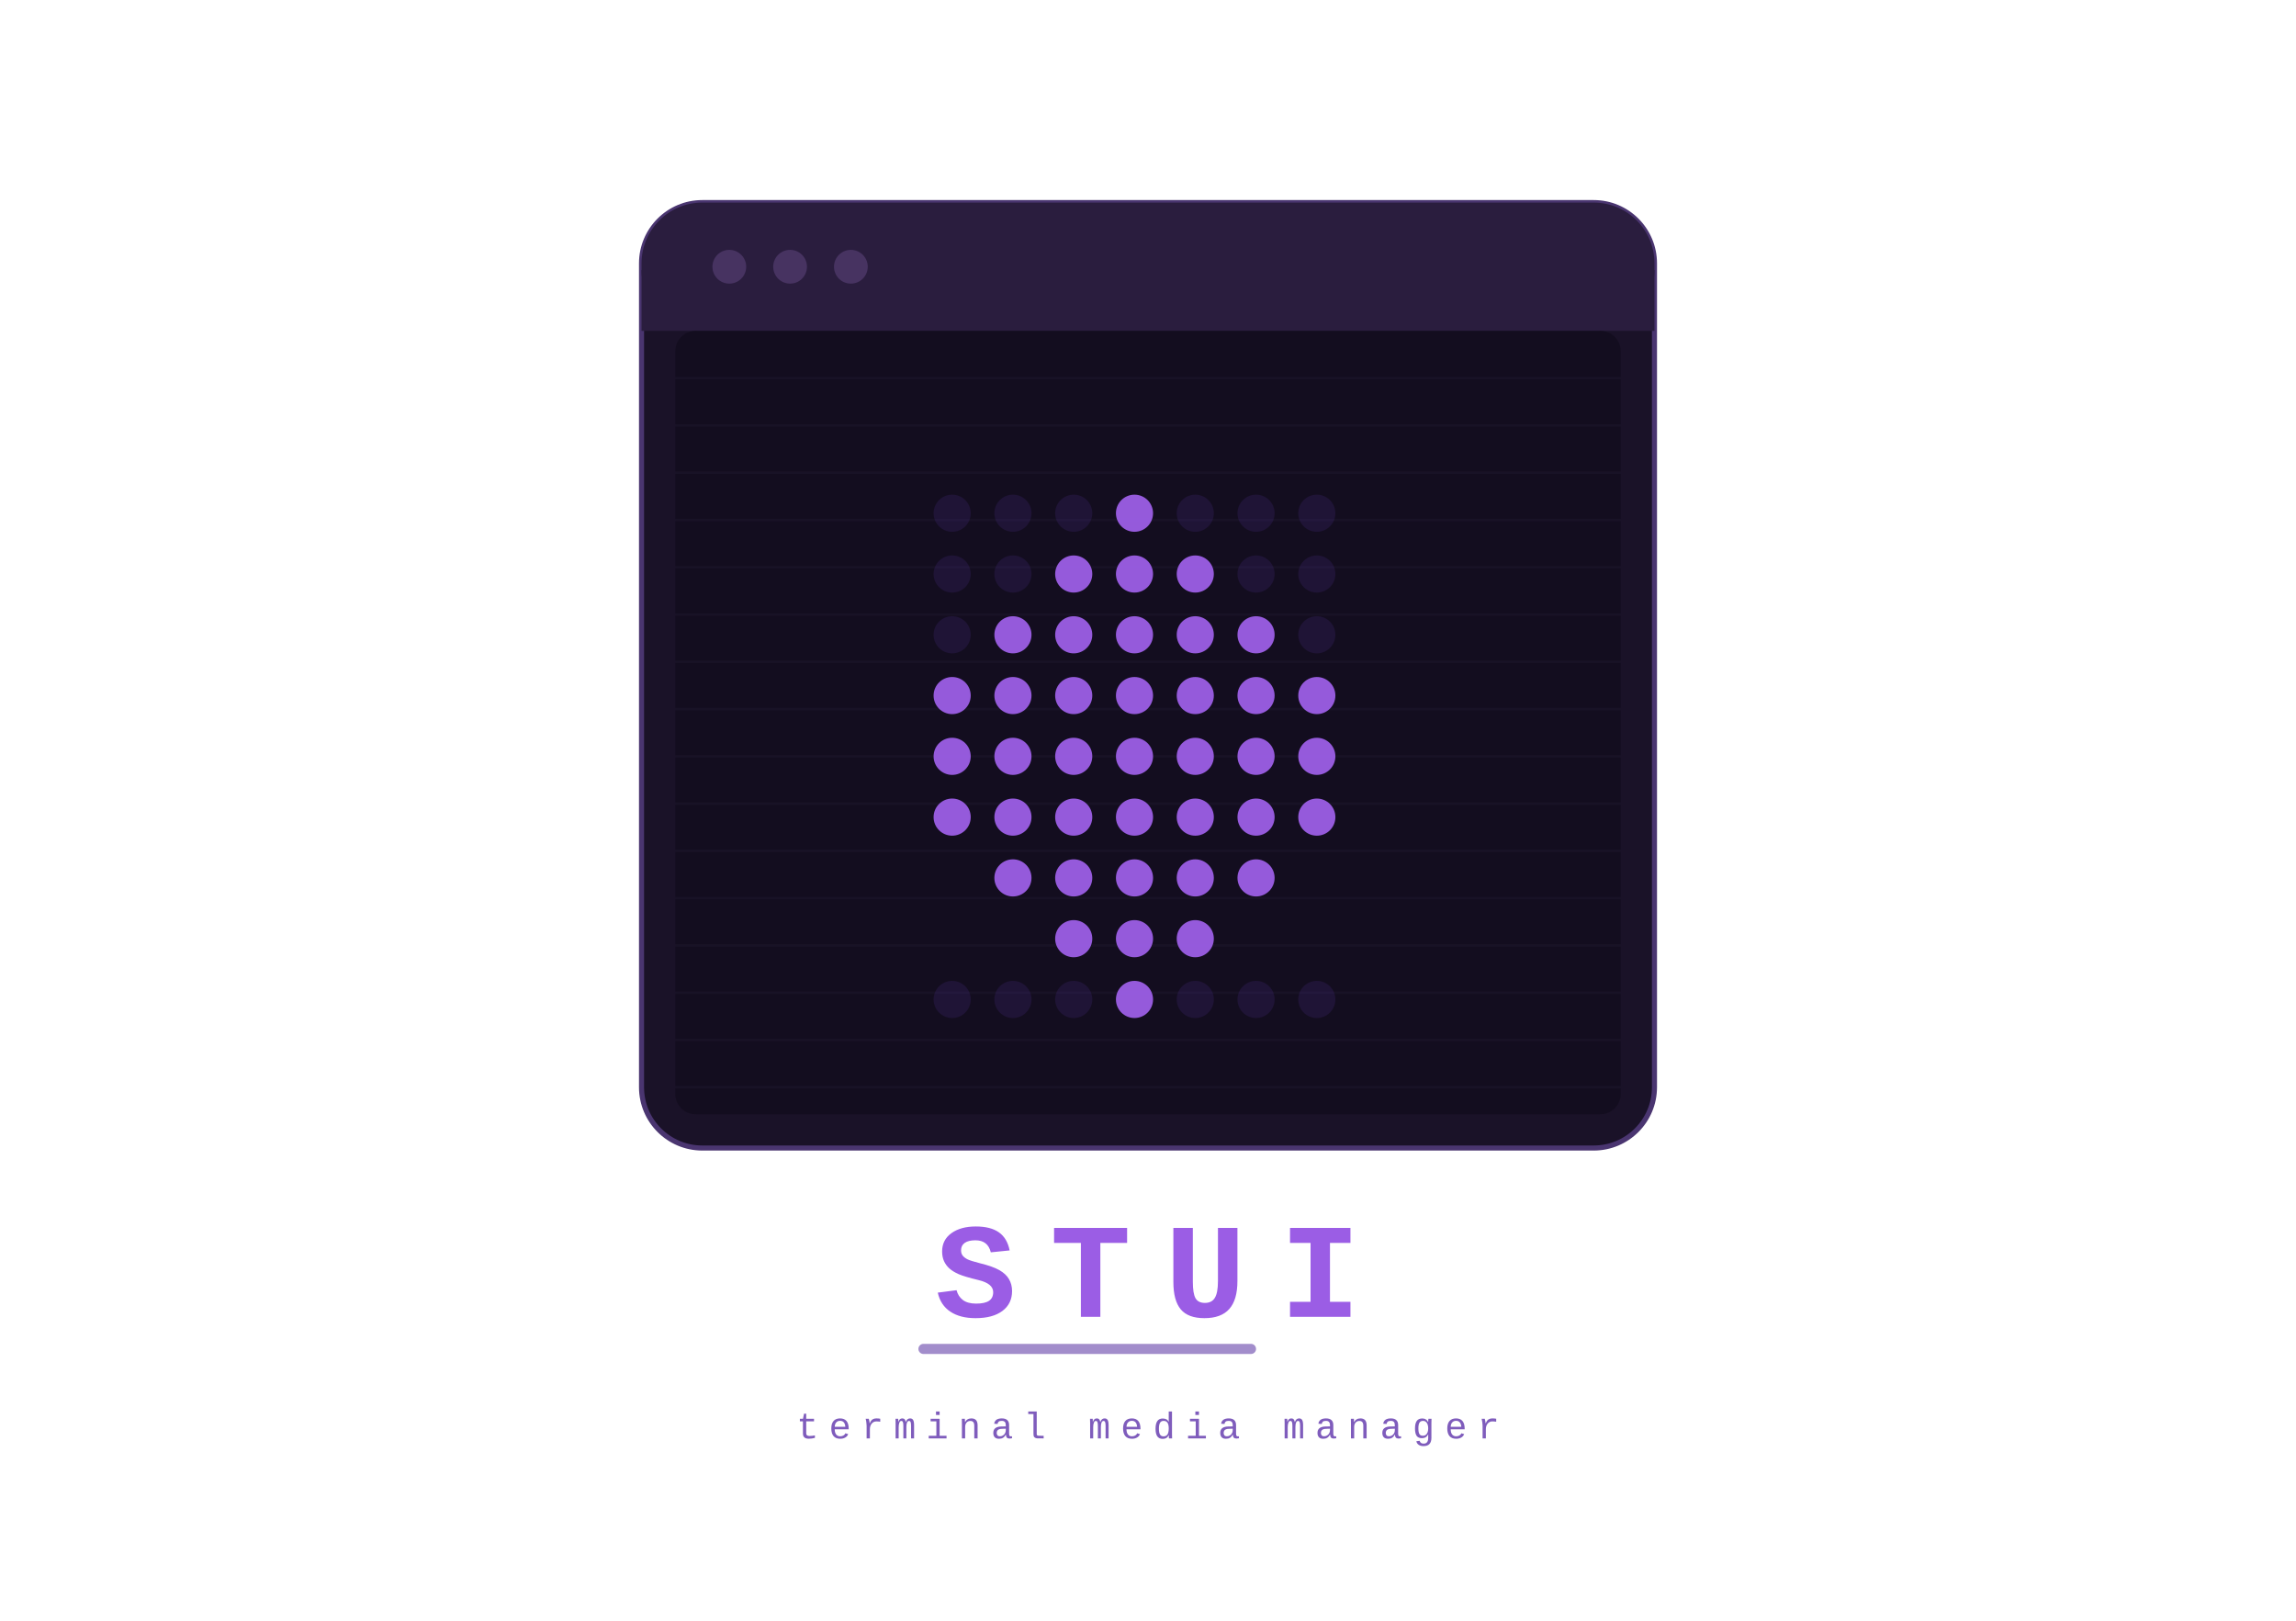
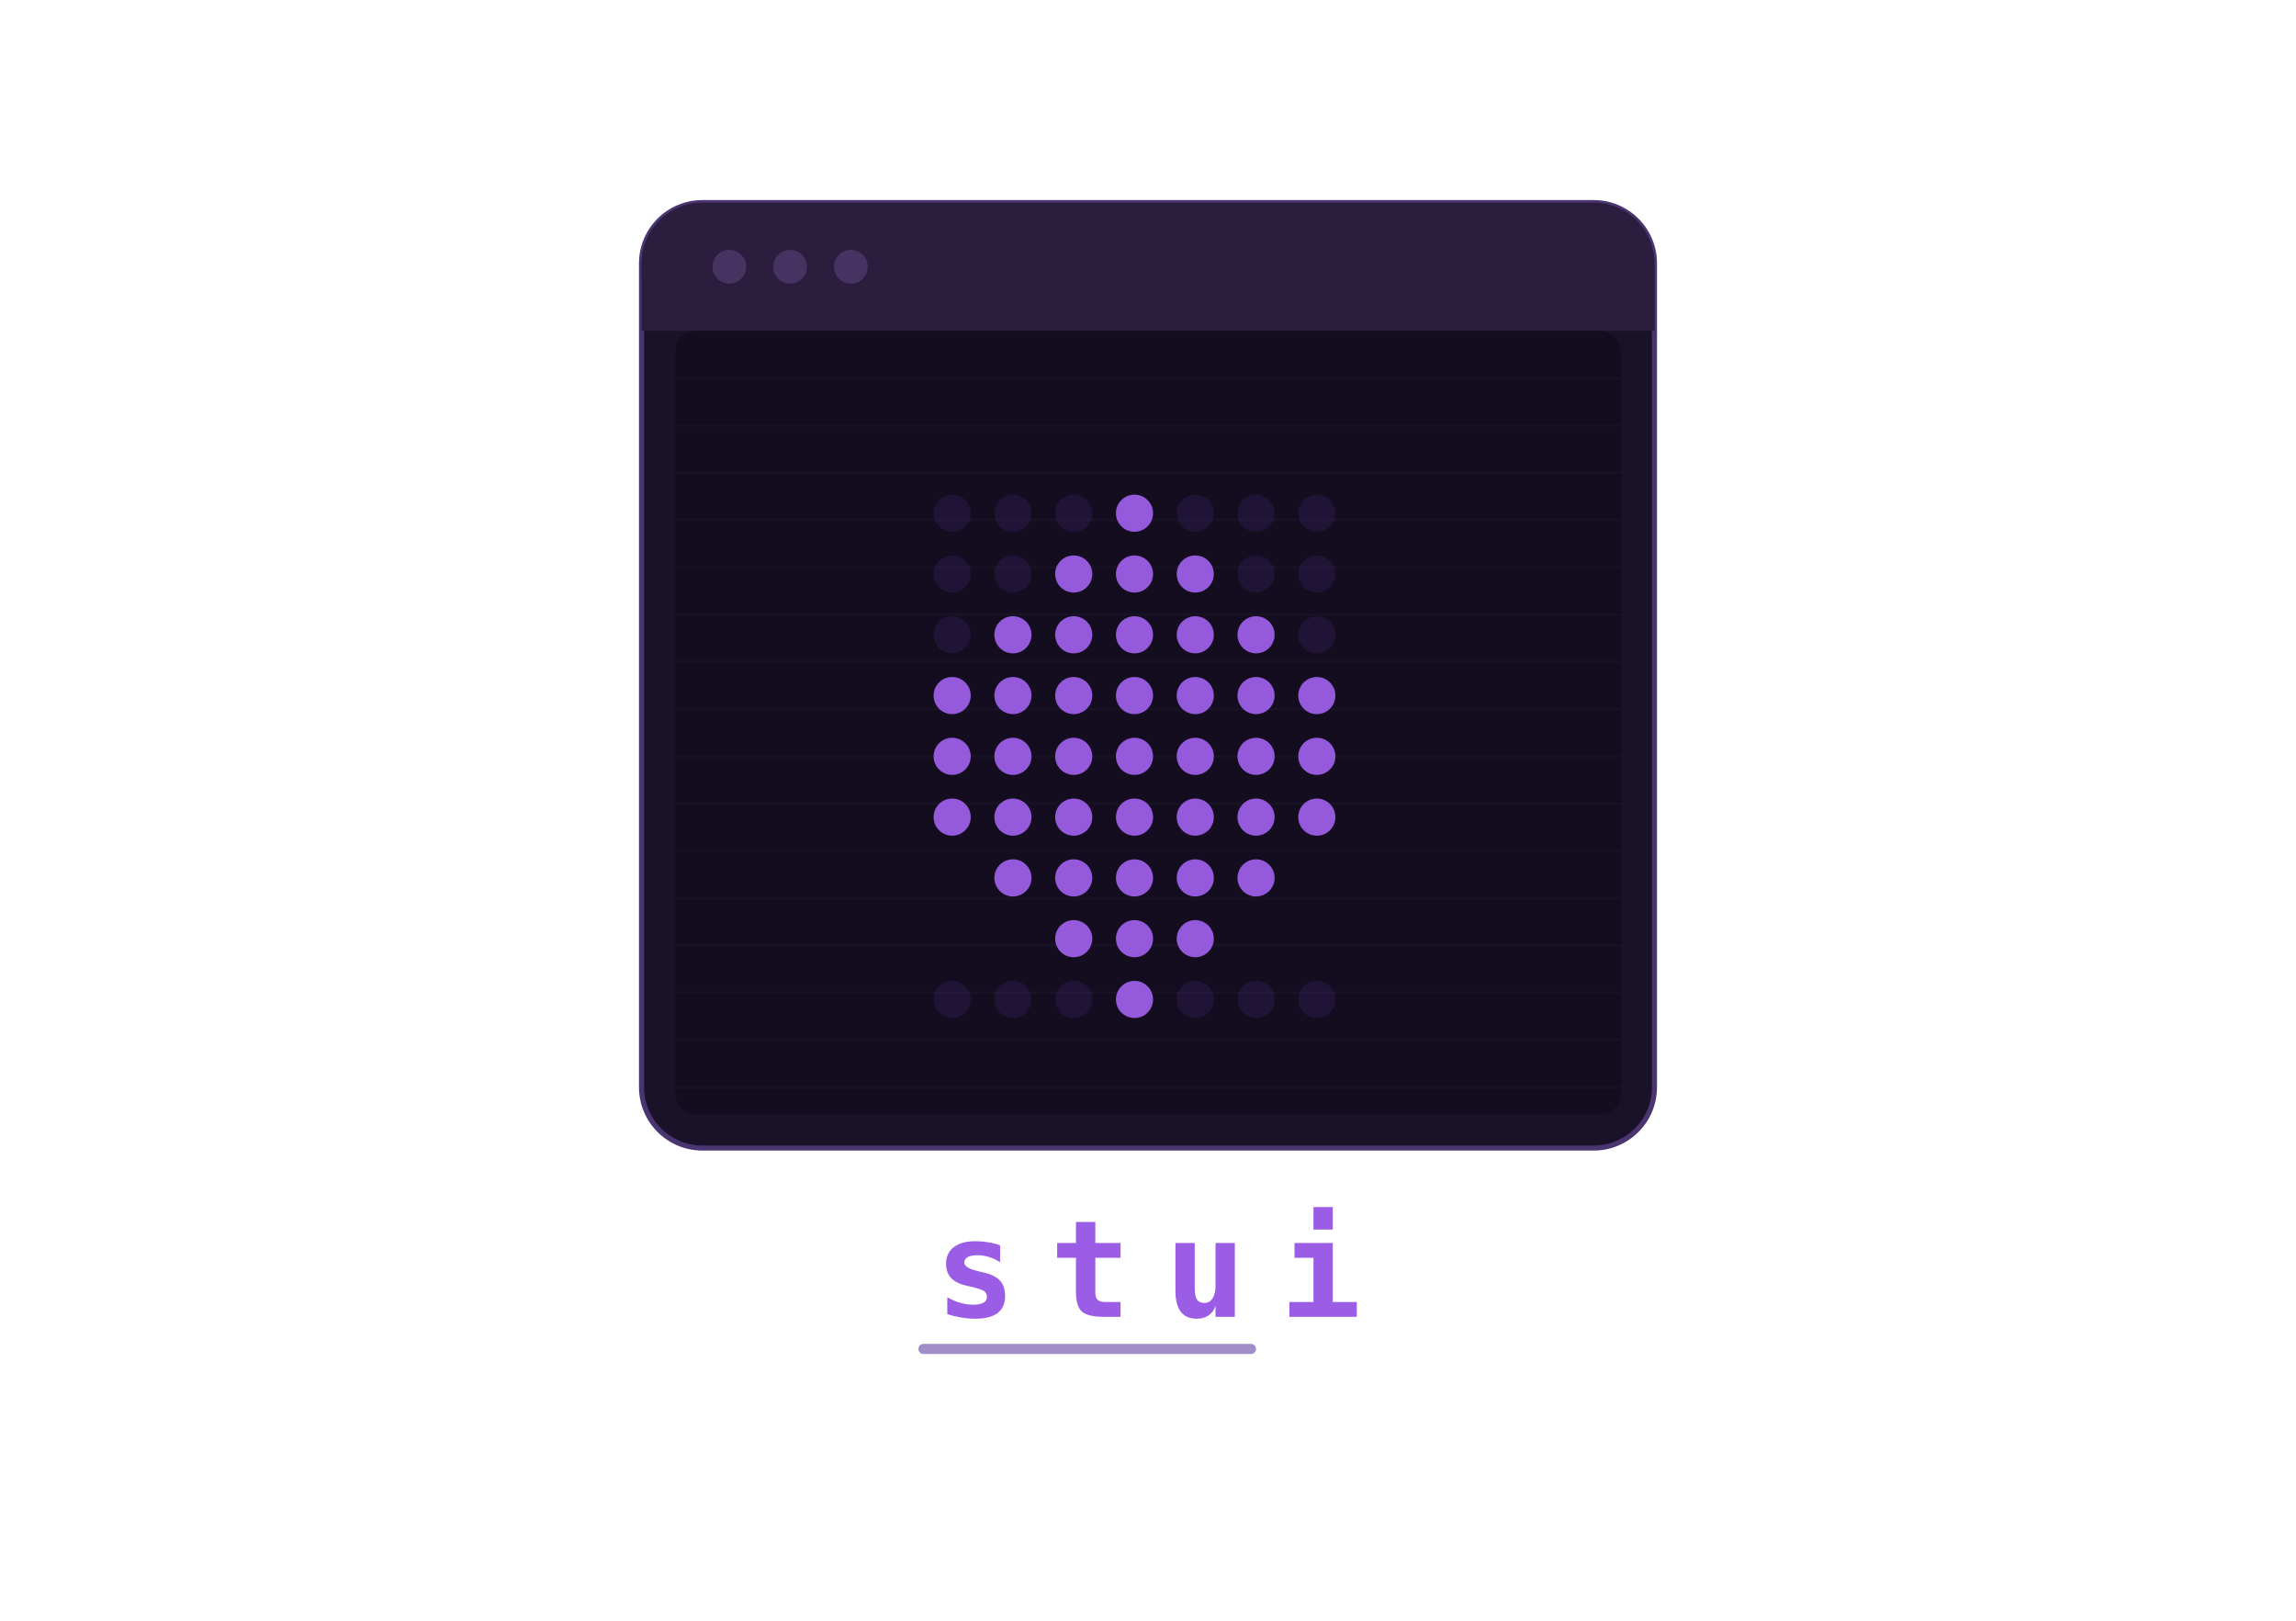
<svg xmlns="http://www.w3.org/2000/svg" width="100%" viewBox="0 0 680 480">
  <defs>
    
    
  </defs>
  <rect x="190" y="60" width="300" height="280" rx="18" fill="#1a1228" stroke="#4a3570" stroke-width="1.5" style="fill:rgb(26, 18, 40);stroke:rgb(74, 53, 112);color:rgb(251, 251, 254);stroke-width:1.5px;stroke-linecap:butt;stroke-linejoin:miter;opacity:1;font-family:&quot;Anthropic Sans&quot;, -apple-system, BlinkMacSystemFont, &quot;Segoe UI&quot;, sans-serif;font-size:16px;font-weight:400;text-anchor:start;dominant-baseline:auto" />
  <rect x="190" y="60" width="300" height="38" rx="18" fill="#2a1d3e" style="fill:rgb(42, 29, 62);stroke:none;color:rgb(251, 251, 254);stroke-width:1px;stroke-linecap:butt;stroke-linejoin:miter;opacity:1;font-family:&quot;Anthropic Sans&quot;, -apple-system, BlinkMacSystemFont, &quot;Segoe UI&quot;, sans-serif;font-size:16px;font-weight:400;text-anchor:start;dominant-baseline:auto" />
  <rect x="190" y="80" width="300" height="18" fill="#2a1d3e" style="fill:rgb(42, 29, 62);stroke:none;color:rgb(251, 251, 254);stroke-width:1px;stroke-linecap:butt;stroke-linejoin:miter;opacity:1;font-family:&quot;Anthropic Sans&quot;, -apple-system, BlinkMacSystemFont, &quot;Segoe UI&quot;, sans-serif;font-size:16px;font-weight:400;text-anchor:start;dominant-baseline:auto" />
  <circle cx="216" cy="79" r="5" fill="#4a3565" opacity="0.9" style="fill:rgb(74, 53, 101);stroke:none;color:rgb(251, 251, 254);stroke-width:1px;stroke-linecap:butt;stroke-linejoin:miter;opacity:0.9;font-family:&quot;Anthropic Sans&quot;, -apple-system, BlinkMacSystemFont, &quot;Segoe UI&quot;, sans-serif;font-size:16px;font-weight:400;text-anchor:start;dominant-baseline:auto" />
  <circle cx="234" cy="79" r="5" fill="#4a3565" opacity="0.9" style="fill:rgb(74, 53, 101);stroke:none;color:rgb(251, 251, 254);stroke-width:1px;stroke-linecap:butt;stroke-linejoin:miter;opacity:0.9;font-family:&quot;Anthropic Sans&quot;, -apple-system, BlinkMacSystemFont, &quot;Segoe UI&quot;, sans-serif;font-size:16px;font-weight:400;text-anchor:start;dominant-baseline:auto" />
  <circle cx="252" cy="79" r="5" fill="#4a3565" opacity="0.9" style="fill:rgb(74, 53, 101);stroke:none;color:rgb(251, 251, 254);stroke-width:1px;stroke-linecap:butt;stroke-linejoin:miter;opacity:0.9;font-family:&quot;Anthropic Sans&quot;, -apple-system, BlinkMacSystemFont, &quot;Segoe UI&quot;, sans-serif;font-size:16px;font-weight:400;text-anchor:start;dominant-baseline:auto" />
  <rect x="200" y="98" width="280" height="232" rx="6" fill="#130d1f" style="fill:rgb(19, 13, 31);stroke:none;color:rgb(251, 251, 254);stroke-width:1px;stroke-linecap:butt;stroke-linejoin:miter;opacity:1;font-family:&quot;Anthropic Sans&quot;, -apple-system, BlinkMacSystemFont, &quot;Segoe UI&quot;, sans-serif;font-size:16px;font-weight:400;text-anchor:start;dominant-baseline:auto" />
  <g opacity="0.035" stroke="#c9a8ff" stroke-width="0.7" style="fill:rgb(0, 0, 0);stroke:rgb(201, 168, 255);color:rgb(251, 251, 254);stroke-width:0.7px;stroke-linecap:butt;stroke-linejoin:miter;opacity:0.035;font-family:&quot;Anthropic Sans&quot;, -apple-system, BlinkMacSystemFont, &quot;Segoe UI&quot;, sans-serif;font-size:16px;font-weight:400;text-anchor:start;dominant-baseline:auto">
    <line x1="200" y1="112" x2="480" y2="112" style="fill:rgb(0, 0, 0);stroke:rgb(201, 168, 255);color:rgb(251, 251, 254);stroke-width:0.7px;stroke-linecap:butt;stroke-linejoin:miter;opacity:1;font-family:&quot;Anthropic Sans&quot;, -apple-system, BlinkMacSystemFont, &quot;Segoe UI&quot;, sans-serif;font-size:16px;font-weight:400;text-anchor:start;dominant-baseline:auto" />
    <line x1="200" y1="126" x2="480" y2="126" style="fill:rgb(0, 0, 0);stroke:rgb(201, 168, 255);color:rgb(251, 251, 254);stroke-width:0.7px;stroke-linecap:butt;stroke-linejoin:miter;opacity:1;font-family:&quot;Anthropic Sans&quot;, -apple-system, BlinkMacSystemFont, &quot;Segoe UI&quot;, sans-serif;font-size:16px;font-weight:400;text-anchor:start;dominant-baseline:auto" />
    <line x1="200" y1="140" x2="480" y2="140" style="fill:rgb(0, 0, 0);stroke:rgb(201, 168, 255);color:rgb(251, 251, 254);stroke-width:0.7px;stroke-linecap:butt;stroke-linejoin:miter;opacity:1;font-family:&quot;Anthropic Sans&quot;, -apple-system, BlinkMacSystemFont, &quot;Segoe UI&quot;, sans-serif;font-size:16px;font-weight:400;text-anchor:start;dominant-baseline:auto" />
    <line x1="200" y1="154" x2="480" y2="154" style="fill:rgb(0, 0, 0);stroke:rgb(201, 168, 255);color:rgb(251, 251, 254);stroke-width:0.7px;stroke-linecap:butt;stroke-linejoin:miter;opacity:1;font-family:&quot;Anthropic Sans&quot;, -apple-system, BlinkMacSystemFont, &quot;Segoe UI&quot;, sans-serif;font-size:16px;font-weight:400;text-anchor:start;dominant-baseline:auto" />
    <line x1="200" y1="168" x2="480" y2="168" style="fill:rgb(0, 0, 0);stroke:rgb(201, 168, 255);color:rgb(251, 251, 254);stroke-width:0.7px;stroke-linecap:butt;stroke-linejoin:miter;opacity:1;font-family:&quot;Anthropic Sans&quot;, -apple-system, BlinkMacSystemFont, &quot;Segoe UI&quot;, sans-serif;font-size:16px;font-weight:400;text-anchor:start;dominant-baseline:auto" />
    <line x1="200" y1="182" x2="480" y2="182" style="fill:rgb(0, 0, 0);stroke:rgb(201, 168, 255);color:rgb(251, 251, 254);stroke-width:0.7px;stroke-linecap:butt;stroke-linejoin:miter;opacity:1;font-family:&quot;Anthropic Sans&quot;, -apple-system, BlinkMacSystemFont, &quot;Segoe UI&quot;, sans-serif;font-size:16px;font-weight:400;text-anchor:start;dominant-baseline:auto" />
    <line x1="200" y1="196" x2="480" y2="196" style="fill:rgb(0, 0, 0);stroke:rgb(201, 168, 255);color:rgb(251, 251, 254);stroke-width:0.7px;stroke-linecap:butt;stroke-linejoin:miter;opacity:1;font-family:&quot;Anthropic Sans&quot;, -apple-system, BlinkMacSystemFont, &quot;Segoe UI&quot;, sans-serif;font-size:16px;font-weight:400;text-anchor:start;dominant-baseline:auto" />
    <line x1="200" y1="210" x2="480" y2="210" style="fill:rgb(0, 0, 0);stroke:rgb(201, 168, 255);color:rgb(251, 251, 254);stroke-width:0.7px;stroke-linecap:butt;stroke-linejoin:miter;opacity:1;font-family:&quot;Anthropic Sans&quot;, -apple-system, BlinkMacSystemFont, &quot;Segoe UI&quot;, sans-serif;font-size:16px;font-weight:400;text-anchor:start;dominant-baseline:auto" />
    <line x1="200" y1="224" x2="480" y2="224" style="fill:rgb(0, 0, 0);stroke:rgb(201, 168, 255);color:rgb(251, 251, 254);stroke-width:0.7px;stroke-linecap:butt;stroke-linejoin:miter;opacity:1;font-family:&quot;Anthropic Sans&quot;, -apple-system, BlinkMacSystemFont, &quot;Segoe UI&quot;, sans-serif;font-size:16px;font-weight:400;text-anchor:start;dominant-baseline:auto" />
    <line x1="200" y1="238" x2="480" y2="238" style="fill:rgb(0, 0, 0);stroke:rgb(201, 168, 255);color:rgb(251, 251, 254);stroke-width:0.7px;stroke-linecap:butt;stroke-linejoin:miter;opacity:1;font-family:&quot;Anthropic Sans&quot;, -apple-system, BlinkMacSystemFont, &quot;Segoe UI&quot;, sans-serif;font-size:16px;font-weight:400;text-anchor:start;dominant-baseline:auto" />
    <line x1="200" y1="252" x2="480" y2="252" style="fill:rgb(0, 0, 0);stroke:rgb(201, 168, 255);color:rgb(251, 251, 254);stroke-width:0.7px;stroke-linecap:butt;stroke-linejoin:miter;opacity:1;font-family:&quot;Anthropic Sans&quot;, -apple-system, BlinkMacSystemFont, &quot;Segoe UI&quot;, sans-serif;font-size:16px;font-weight:400;text-anchor:start;dominant-baseline:auto" />
    <line x1="200" y1="266" x2="480" y2="266" style="fill:rgb(0, 0, 0);stroke:rgb(201, 168, 255);color:rgb(251, 251, 254);stroke-width:0.7px;stroke-linecap:butt;stroke-linejoin:miter;opacity:1;font-family:&quot;Anthropic Sans&quot;, -apple-system, BlinkMacSystemFont, &quot;Segoe UI&quot;, sans-serif;font-size:16px;font-weight:400;text-anchor:start;dominant-baseline:auto" />
    <line x1="200" y1="280" x2="480" y2="280" style="fill:rgb(0, 0, 0);stroke:rgb(201, 168, 255);color:rgb(251, 251, 254);stroke-width:0.7px;stroke-linecap:butt;stroke-linejoin:miter;opacity:1;font-family:&quot;Anthropic Sans&quot;, -apple-system, BlinkMacSystemFont, &quot;Segoe UI&quot;, sans-serif;font-size:16px;font-weight:400;text-anchor:start;dominant-baseline:auto" />
    <line x1="200" y1="294" x2="480" y2="294" style="fill:rgb(0, 0, 0);stroke:rgb(201, 168, 255);color:rgb(251, 251, 254);stroke-width:0.7px;stroke-linecap:butt;stroke-linejoin:miter;opacity:1;font-family:&quot;Anthropic Sans&quot;, -apple-system, BlinkMacSystemFont, &quot;Segoe UI&quot;, sans-serif;font-size:16px;font-weight:400;text-anchor:start;dominant-baseline:auto" />
    <line x1="200" y1="308" x2="480" y2="308" style="fill:rgb(0, 0, 0);stroke:rgb(201, 168, 255);color:rgb(251, 251, 254);stroke-width:0.7px;stroke-linecap:butt;stroke-linejoin:miter;opacity:1;font-family:&quot;Anthropic Sans&quot;, -apple-system, BlinkMacSystemFont, &quot;Segoe UI&quot;, sans-serif;font-size:16px;font-weight:400;text-anchor:start;dominant-baseline:auto" />
    <line x1="200" y1="322" x2="480" y2="322" style="fill:rgb(0, 0, 0);stroke:rgb(201, 168, 255);color:rgb(251, 251, 254);stroke-width:0.7px;stroke-linecap:butt;stroke-linejoin:miter;opacity:1;font-family:&quot;Anthropic Sans&quot;, -apple-system, BlinkMacSystemFont, &quot;Segoe UI&quot;, sans-serif;font-size:16px;font-weight:400;text-anchor:start;dominant-baseline:auto" />
  </g>
  <g id="play-dots" fill="#9B5DE5" opacity="0.95" style="fill:rgb(155, 93, 229);stroke:none;color:rgb(251, 251, 254);stroke-width:1px;stroke-linecap:butt;stroke-linejoin:miter;opacity:0.95;font-family:&quot;Anthropic Sans&quot;, -apple-system, BlinkMacSystemFont, &quot;Segoe UI&quot;, sans-serif;font-size:16px;font-weight:400;text-anchor:start;dominant-baseline:auto">
    <circle cx="336" cy="152" r="5.5" style="fill:rgb(155, 93, 229);stroke:none;color:rgb(251, 251, 254);stroke-width:1px;stroke-linecap:butt;stroke-linejoin:miter;opacity:1;font-family:&quot;Anthropic Sans&quot;, -apple-system, BlinkMacSystemFont, &quot;Segoe UI&quot;, sans-serif;font-size:16px;font-weight:400;text-anchor:start;dominant-baseline:auto" />
    <circle cx="318" cy="170" r="5.5" style="fill:rgb(155, 93, 229);stroke:none;color:rgb(251, 251, 254);stroke-width:1px;stroke-linecap:butt;stroke-linejoin:miter;opacity:1;font-family:&quot;Anthropic Sans&quot;, -apple-system, BlinkMacSystemFont, &quot;Segoe UI&quot;, sans-serif;font-size:16px;font-weight:400;text-anchor:start;dominant-baseline:auto" />
    <circle cx="336" cy="170" r="5.5" style="fill:rgb(155, 93, 229);stroke:none;color:rgb(251, 251, 254);stroke-width:1px;stroke-linecap:butt;stroke-linejoin:miter;opacity:1;font-family:&quot;Anthropic Sans&quot;, -apple-system, BlinkMacSystemFont, &quot;Segoe UI&quot;, sans-serif;font-size:16px;font-weight:400;text-anchor:start;dominant-baseline:auto" />
    <circle cx="354" cy="170" r="5.5" style="fill:rgb(155, 93, 229);stroke:none;color:rgb(251, 251, 254);stroke-width:1px;stroke-linecap:butt;stroke-linejoin:miter;opacity:1;font-family:&quot;Anthropic Sans&quot;, -apple-system, BlinkMacSystemFont, &quot;Segoe UI&quot;, sans-serif;font-size:16px;font-weight:400;text-anchor:start;dominant-baseline:auto" />
    <circle cx="300" cy="188" r="5.5" style="fill:rgb(155, 93, 229);stroke:none;color:rgb(251, 251, 254);stroke-width:1px;stroke-linecap:butt;stroke-linejoin:miter;opacity:1;font-family:&quot;Anthropic Sans&quot;, -apple-system, BlinkMacSystemFont, &quot;Segoe UI&quot;, sans-serif;font-size:16px;font-weight:400;text-anchor:start;dominant-baseline:auto" />
    <circle cx="318" cy="188" r="5.5" style="fill:rgb(155, 93, 229);stroke:none;color:rgb(251, 251, 254);stroke-width:1px;stroke-linecap:butt;stroke-linejoin:miter;opacity:1;font-family:&quot;Anthropic Sans&quot;, -apple-system, BlinkMacSystemFont, &quot;Segoe UI&quot;, sans-serif;font-size:16px;font-weight:400;text-anchor:start;dominant-baseline:auto" />
    <circle cx="336" cy="188" r="5.5" style="fill:rgb(155, 93, 229);stroke:none;color:rgb(251, 251, 254);stroke-width:1px;stroke-linecap:butt;stroke-linejoin:miter;opacity:1;font-family:&quot;Anthropic Sans&quot;, -apple-system, BlinkMacSystemFont, &quot;Segoe UI&quot;, sans-serif;font-size:16px;font-weight:400;text-anchor:start;dominant-baseline:auto" />
    <circle cx="354" cy="188" r="5.5" style="fill:rgb(155, 93, 229);stroke:none;color:rgb(251, 251, 254);stroke-width:1px;stroke-linecap:butt;stroke-linejoin:miter;opacity:1;font-family:&quot;Anthropic Sans&quot;, -apple-system, BlinkMacSystemFont, &quot;Segoe UI&quot;, sans-serif;font-size:16px;font-weight:400;text-anchor:start;dominant-baseline:auto" />
    <circle cx="372" cy="188" r="5.5" style="fill:rgb(155, 93, 229);stroke:none;color:rgb(251, 251, 254);stroke-width:1px;stroke-linecap:butt;stroke-linejoin:miter;opacity:1;font-family:&quot;Anthropic Sans&quot;, -apple-system, BlinkMacSystemFont, &quot;Segoe UI&quot;, sans-serif;font-size:16px;font-weight:400;text-anchor:start;dominant-baseline:auto" />
    <circle cx="282" cy="206" r="5.5" style="fill:rgb(155, 93, 229);stroke:none;color:rgb(251, 251, 254);stroke-width:1px;stroke-linecap:butt;stroke-linejoin:miter;opacity:1;font-family:&quot;Anthropic Sans&quot;, -apple-system, BlinkMacSystemFont, &quot;Segoe UI&quot;, sans-serif;font-size:16px;font-weight:400;text-anchor:start;dominant-baseline:auto" />
    <circle cx="300" cy="206" r="5.5" style="fill:rgb(155, 93, 229);stroke:none;color:rgb(251, 251, 254);stroke-width:1px;stroke-linecap:butt;stroke-linejoin:miter;opacity:1;font-family:&quot;Anthropic Sans&quot;, -apple-system, BlinkMacSystemFont, &quot;Segoe UI&quot;, sans-serif;font-size:16px;font-weight:400;text-anchor:start;dominant-baseline:auto" />
    <circle cx="318" cy="206" r="5.5" style="fill:rgb(155, 93, 229);stroke:none;color:rgb(251, 251, 254);stroke-width:1px;stroke-linecap:butt;stroke-linejoin:miter;opacity:1;font-family:&quot;Anthropic Sans&quot;, -apple-system, BlinkMacSystemFont, &quot;Segoe UI&quot;, sans-serif;font-size:16px;font-weight:400;text-anchor:start;dominant-baseline:auto" />
    <circle cx="336" cy="206" r="5.5" style="fill:rgb(155, 93, 229);stroke:none;color:rgb(251, 251, 254);stroke-width:1px;stroke-linecap:butt;stroke-linejoin:miter;opacity:1;font-family:&quot;Anthropic Sans&quot;, -apple-system, BlinkMacSystemFont, &quot;Segoe UI&quot;, sans-serif;font-size:16px;font-weight:400;text-anchor:start;dominant-baseline:auto" />
    <circle cx="354" cy="206" r="5.5" style="fill:rgb(155, 93, 229);stroke:none;color:rgb(251, 251, 254);stroke-width:1px;stroke-linecap:butt;stroke-linejoin:miter;opacity:1;font-family:&quot;Anthropic Sans&quot;, -apple-system, BlinkMacSystemFont, &quot;Segoe UI&quot;, sans-serif;font-size:16px;font-weight:400;text-anchor:start;dominant-baseline:auto" />
    <circle cx="372" cy="206" r="5.5" style="fill:rgb(155, 93, 229);stroke:none;color:rgb(251, 251, 254);stroke-width:1px;stroke-linecap:butt;stroke-linejoin:miter;opacity:1;font-family:&quot;Anthropic Sans&quot;, -apple-system, BlinkMacSystemFont, &quot;Segoe UI&quot;, sans-serif;font-size:16px;font-weight:400;text-anchor:start;dominant-baseline:auto" />
    <circle cx="390" cy="206" r="5.5" style="fill:rgb(155, 93, 229);stroke:none;color:rgb(251, 251, 254);stroke-width:1px;stroke-linecap:butt;stroke-linejoin:miter;opacity:1;font-family:&quot;Anthropic Sans&quot;, -apple-system, BlinkMacSystemFont, &quot;Segoe UI&quot;, sans-serif;font-size:16px;font-weight:400;text-anchor:start;dominant-baseline:auto" />
    <circle cx="282" cy="224" r="5.5" style="fill:rgb(155, 93, 229);stroke:none;color:rgb(251, 251, 254);stroke-width:1px;stroke-linecap:butt;stroke-linejoin:miter;opacity:1;font-family:&quot;Anthropic Sans&quot;, -apple-system, BlinkMacSystemFont, &quot;Segoe UI&quot;, sans-serif;font-size:16px;font-weight:400;text-anchor:start;dominant-baseline:auto" />
    <circle cx="300" cy="224" r="5.5" style="fill:rgb(155, 93, 229);stroke:none;color:rgb(251, 251, 254);stroke-width:1px;stroke-linecap:butt;stroke-linejoin:miter;opacity:1;font-family:&quot;Anthropic Sans&quot;, -apple-system, BlinkMacSystemFont, &quot;Segoe UI&quot;, sans-serif;font-size:16px;font-weight:400;text-anchor:start;dominant-baseline:auto" />
    <circle cx="318" cy="224" r="5.5" style="fill:rgb(155, 93, 229);stroke:none;color:rgb(251, 251, 254);stroke-width:1px;stroke-linecap:butt;stroke-linejoin:miter;opacity:1;font-family:&quot;Anthropic Sans&quot;, -apple-system, BlinkMacSystemFont, &quot;Segoe UI&quot;, sans-serif;font-size:16px;font-weight:400;text-anchor:start;dominant-baseline:auto" />
    <circle cx="336" cy="224" r="5.5" style="fill:rgb(155, 93, 229);stroke:none;color:rgb(251, 251, 254);stroke-width:1px;stroke-linecap:butt;stroke-linejoin:miter;opacity:1;font-family:&quot;Anthropic Sans&quot;, -apple-system, BlinkMacSystemFont, &quot;Segoe UI&quot;, sans-serif;font-size:16px;font-weight:400;text-anchor:start;dominant-baseline:auto" />
    <circle cx="354" cy="224" r="5.5" style="fill:rgb(155, 93, 229);stroke:none;color:rgb(251, 251, 254);stroke-width:1px;stroke-linecap:butt;stroke-linejoin:miter;opacity:1;font-family:&quot;Anthropic Sans&quot;, -apple-system, BlinkMacSystemFont, &quot;Segoe UI&quot;, sans-serif;font-size:16px;font-weight:400;text-anchor:start;dominant-baseline:auto" />
    <circle cx="372" cy="224" r="5.5" style="fill:rgb(155, 93, 229);stroke:none;color:rgb(251, 251, 254);stroke-width:1px;stroke-linecap:butt;stroke-linejoin:miter;opacity:1;font-family:&quot;Anthropic Sans&quot;, -apple-system, BlinkMacSystemFont, &quot;Segoe UI&quot;, sans-serif;font-size:16px;font-weight:400;text-anchor:start;dominant-baseline:auto" />
    <circle cx="390" cy="224" r="5.5" style="fill:rgb(155, 93, 229);stroke:none;color:rgb(251, 251, 254);stroke-width:1px;stroke-linecap:butt;stroke-linejoin:miter;opacity:1;font-family:&quot;Anthropic Sans&quot;, -apple-system, BlinkMacSystemFont, &quot;Segoe UI&quot;, sans-serif;font-size:16px;font-weight:400;text-anchor:start;dominant-baseline:auto" />
    <circle cx="282" cy="242" r="5.5" style="fill:rgb(155, 93, 229);stroke:none;color:rgb(251, 251, 254);stroke-width:1px;stroke-linecap:butt;stroke-linejoin:miter;opacity:1;font-family:&quot;Anthropic Sans&quot;, -apple-system, BlinkMacSystemFont, &quot;Segoe UI&quot;, sans-serif;font-size:16px;font-weight:400;text-anchor:start;dominant-baseline:auto" />
    <circle cx="300" cy="242" r="5.5" style="fill:rgb(155, 93, 229);stroke:none;color:rgb(251, 251, 254);stroke-width:1px;stroke-linecap:butt;stroke-linejoin:miter;opacity:1;font-family:&quot;Anthropic Sans&quot;, -apple-system, BlinkMacSystemFont, &quot;Segoe UI&quot;, sans-serif;font-size:16px;font-weight:400;text-anchor:start;dominant-baseline:auto" />
    <circle cx="318" cy="242" r="5.5" style="fill:rgb(155, 93, 229);stroke:none;color:rgb(251, 251, 254);stroke-width:1px;stroke-linecap:butt;stroke-linejoin:miter;opacity:1;font-family:&quot;Anthropic Sans&quot;, -apple-system, BlinkMacSystemFont, &quot;Segoe UI&quot;, sans-serif;font-size:16px;font-weight:400;text-anchor:start;dominant-baseline:auto" />
    <circle cx="336" cy="242" r="5.5" style="fill:rgb(155, 93, 229);stroke:none;color:rgb(251, 251, 254);stroke-width:1px;stroke-linecap:butt;stroke-linejoin:miter;opacity:1;font-family:&quot;Anthropic Sans&quot;, -apple-system, BlinkMacSystemFont, &quot;Segoe UI&quot;, sans-serif;font-size:16px;font-weight:400;text-anchor:start;dominant-baseline:auto" />
    <circle cx="354" cy="242" r="5.5" style="fill:rgb(155, 93, 229);stroke:none;color:rgb(251, 251, 254);stroke-width:1px;stroke-linecap:butt;stroke-linejoin:miter;opacity:1;font-family:&quot;Anthropic Sans&quot;, -apple-system, BlinkMacSystemFont, &quot;Segoe UI&quot;, sans-serif;font-size:16px;font-weight:400;text-anchor:start;dominant-baseline:auto" />
    <circle cx="372" cy="242" r="5.5" style="fill:rgb(155, 93, 229);stroke:none;color:rgb(251, 251, 254);stroke-width:1px;stroke-linecap:butt;stroke-linejoin:miter;opacity:1;font-family:&quot;Anthropic Sans&quot;, -apple-system, BlinkMacSystemFont, &quot;Segoe UI&quot;, sans-serif;font-size:16px;font-weight:400;text-anchor:start;dominant-baseline:auto" />
    <circle cx="390" cy="242" r="5.5" style="fill:rgb(155, 93, 229);stroke:none;color:rgb(251, 251, 254);stroke-width:1px;stroke-linecap:butt;stroke-linejoin:miter;opacity:1;font-family:&quot;Anthropic Sans&quot;, -apple-system, BlinkMacSystemFont, &quot;Segoe UI&quot;, sans-serif;font-size:16px;font-weight:400;text-anchor:start;dominant-baseline:auto" />
    <circle cx="300" cy="260" r="5.5" style="fill:rgb(155, 93, 229);stroke:none;color:rgb(251, 251, 254);stroke-width:1px;stroke-linecap:butt;stroke-linejoin:miter;opacity:1;font-family:&quot;Anthropic Sans&quot;, -apple-system, BlinkMacSystemFont, &quot;Segoe UI&quot;, sans-serif;font-size:16px;font-weight:400;text-anchor:start;dominant-baseline:auto" />
    <circle cx="318" cy="260" r="5.5" style="fill:rgb(155, 93, 229);stroke:none;color:rgb(251, 251, 254);stroke-width:1px;stroke-linecap:butt;stroke-linejoin:miter;opacity:1;font-family:&quot;Anthropic Sans&quot;, -apple-system, BlinkMacSystemFont, &quot;Segoe UI&quot;, sans-serif;font-size:16px;font-weight:400;text-anchor:start;dominant-baseline:auto" />
    <circle cx="336" cy="260" r="5.5" style="fill:rgb(155, 93, 229);stroke:none;color:rgb(251, 251, 254);stroke-width:1px;stroke-linecap:butt;stroke-linejoin:miter;opacity:1;font-family:&quot;Anthropic Sans&quot;, -apple-system, BlinkMacSystemFont, &quot;Segoe UI&quot;, sans-serif;font-size:16px;font-weight:400;text-anchor:start;dominant-baseline:auto" />
    <circle cx="354" cy="260" r="5.5" style="fill:rgb(155, 93, 229);stroke:none;color:rgb(251, 251, 254);stroke-width:1px;stroke-linecap:butt;stroke-linejoin:miter;opacity:1;font-family:&quot;Anthropic Sans&quot;, -apple-system, BlinkMacSystemFont, &quot;Segoe UI&quot;, sans-serif;font-size:16px;font-weight:400;text-anchor:start;dominant-baseline:auto" />
    <circle cx="372" cy="260" r="5.5" style="fill:rgb(155, 93, 229);stroke:none;color:rgb(251, 251, 254);stroke-width:1px;stroke-linecap:butt;stroke-linejoin:miter;opacity:1;font-family:&quot;Anthropic Sans&quot;, -apple-system, BlinkMacSystemFont, &quot;Segoe UI&quot;, sans-serif;font-size:16px;font-weight:400;text-anchor:start;dominant-baseline:auto" />
    <circle cx="318" cy="278" r="5.5" style="fill:rgb(155, 93, 229);stroke:none;color:rgb(251, 251, 254);stroke-width:1px;stroke-linecap:butt;stroke-linejoin:miter;opacity:1;font-family:&quot;Anthropic Sans&quot;, -apple-system, BlinkMacSystemFont, &quot;Segoe UI&quot;, sans-serif;font-size:16px;font-weight:400;text-anchor:start;dominant-baseline:auto" />
    <circle cx="336" cy="278" r="5.5" style="fill:rgb(155, 93, 229);stroke:none;color:rgb(251, 251, 254);stroke-width:1px;stroke-linecap:butt;stroke-linejoin:miter;opacity:1;font-family:&quot;Anthropic Sans&quot;, -apple-system, BlinkMacSystemFont, &quot;Segoe UI&quot;, sans-serif;font-size:16px;font-weight:400;text-anchor:start;dominant-baseline:auto" />
    <circle cx="354" cy="278" r="5.5" style="fill:rgb(155, 93, 229);stroke:none;color:rgb(251, 251, 254);stroke-width:1px;stroke-linecap:butt;stroke-linejoin:miter;opacity:1;font-family:&quot;Anthropic Sans&quot;, -apple-system, BlinkMacSystemFont, &quot;Segoe UI&quot;, sans-serif;font-size:16px;font-weight:400;text-anchor:start;dominant-baseline:auto" />
    <circle cx="336" cy="296" r="5.5" style="fill:rgb(155, 93, 229);stroke:none;color:rgb(251, 251, 254);stroke-width:1px;stroke-linecap:butt;stroke-linejoin:miter;opacity:1;font-family:&quot;Anthropic Sans&quot;, -apple-system, BlinkMacSystemFont, &quot;Segoe UI&quot;, sans-serif;font-size:16px;font-weight:400;text-anchor:start;dominant-baseline:auto" />
  </g>
  <g fill="#5530a0" opacity="0.18" style="fill:rgb(85, 48, 160);stroke:none;color:rgb(251, 251, 254);stroke-width:1px;stroke-linecap:butt;stroke-linejoin:miter;opacity:0.18;font-family:&quot;Anthropic Sans&quot;, -apple-system, BlinkMacSystemFont, &quot;Segoe UI&quot;, sans-serif;font-size:16px;font-weight:400;text-anchor:start;dominant-baseline:auto">
    <circle cx="282" cy="152" r="5.5" style="fill:rgb(85, 48, 160);stroke:none;color:rgb(251, 251, 254);stroke-width:1px;stroke-linecap:butt;stroke-linejoin:miter;opacity:1;font-family:&quot;Anthropic Sans&quot;, -apple-system, BlinkMacSystemFont, &quot;Segoe UI&quot;, sans-serif;font-size:16px;font-weight:400;text-anchor:start;dominant-baseline:auto" />
    <circle cx="300" cy="152" r="5.5" style="fill:rgb(85, 48, 160);stroke:none;color:rgb(251, 251, 254);stroke-width:1px;stroke-linecap:butt;stroke-linejoin:miter;opacity:1;font-family:&quot;Anthropic Sans&quot;, -apple-system, BlinkMacSystemFont, &quot;Segoe UI&quot;, sans-serif;font-size:16px;font-weight:400;text-anchor:start;dominant-baseline:auto" />
    <circle cx="318" cy="152" r="5.5" style="fill:rgb(85, 48, 160);stroke:none;color:rgb(251, 251, 254);stroke-width:1px;stroke-linecap:butt;stroke-linejoin:miter;opacity:1;font-family:&quot;Anthropic Sans&quot;, -apple-system, BlinkMacSystemFont, &quot;Segoe UI&quot;, sans-serif;font-size:16px;font-weight:400;text-anchor:start;dominant-baseline:auto" />
    <circle cx="354" cy="152" r="5.5" style="fill:rgb(85, 48, 160);stroke:none;color:rgb(251, 251, 254);stroke-width:1px;stroke-linecap:butt;stroke-linejoin:miter;opacity:1;font-family:&quot;Anthropic Sans&quot;, -apple-system, BlinkMacSystemFont, &quot;Segoe UI&quot;, sans-serif;font-size:16px;font-weight:400;text-anchor:start;dominant-baseline:auto" />
    <circle cx="372" cy="152" r="5.5" style="fill:rgb(85, 48, 160);stroke:none;color:rgb(251, 251, 254);stroke-width:1px;stroke-linecap:butt;stroke-linejoin:miter;opacity:1;font-family:&quot;Anthropic Sans&quot;, -apple-system, BlinkMacSystemFont, &quot;Segoe UI&quot;, sans-serif;font-size:16px;font-weight:400;text-anchor:start;dominant-baseline:auto" />
    <circle cx="390" cy="152" r="5.5" style="fill:rgb(85, 48, 160);stroke:none;color:rgb(251, 251, 254);stroke-width:1px;stroke-linecap:butt;stroke-linejoin:miter;opacity:1;font-family:&quot;Anthropic Sans&quot;, -apple-system, BlinkMacSystemFont, &quot;Segoe UI&quot;, sans-serif;font-size:16px;font-weight:400;text-anchor:start;dominant-baseline:auto" />
    <circle cx="282" cy="170" r="5.5" style="fill:rgb(85, 48, 160);stroke:none;color:rgb(251, 251, 254);stroke-width:1px;stroke-linecap:butt;stroke-linejoin:miter;opacity:1;font-family:&quot;Anthropic Sans&quot;, -apple-system, BlinkMacSystemFont, &quot;Segoe UI&quot;, sans-serif;font-size:16px;font-weight:400;text-anchor:start;dominant-baseline:auto" />
    <circle cx="300" cy="170" r="5.5" style="fill:rgb(85, 48, 160);stroke:none;color:rgb(251, 251, 254);stroke-width:1px;stroke-linecap:butt;stroke-linejoin:miter;opacity:1;font-family:&quot;Anthropic Sans&quot;, -apple-system, BlinkMacSystemFont, &quot;Segoe UI&quot;, sans-serif;font-size:16px;font-weight:400;text-anchor:start;dominant-baseline:auto" />
    <circle cx="372" cy="170" r="5.5" style="fill:rgb(85, 48, 160);stroke:none;color:rgb(251, 251, 254);stroke-width:1px;stroke-linecap:butt;stroke-linejoin:miter;opacity:1;font-family:&quot;Anthropic Sans&quot;, -apple-system, BlinkMacSystemFont, &quot;Segoe UI&quot;, sans-serif;font-size:16px;font-weight:400;text-anchor:start;dominant-baseline:auto" />
    <circle cx="390" cy="170" r="5.5" style="fill:rgb(85, 48, 160);stroke:none;color:rgb(251, 251, 254);stroke-width:1px;stroke-linecap:butt;stroke-linejoin:miter;opacity:1;font-family:&quot;Anthropic Sans&quot;, -apple-system, BlinkMacSystemFont, &quot;Segoe UI&quot;, sans-serif;font-size:16px;font-weight:400;text-anchor:start;dominant-baseline:auto" />
    <circle cx="282" cy="188" r="5.5" style="fill:rgb(85, 48, 160);stroke:none;color:rgb(251, 251, 254);stroke-width:1px;stroke-linecap:butt;stroke-linejoin:miter;opacity:1;font-family:&quot;Anthropic Sans&quot;, -apple-system, BlinkMacSystemFont, &quot;Segoe UI&quot;, sans-serif;font-size:16px;font-weight:400;text-anchor:start;dominant-baseline:auto" />
    <circle cx="390" cy="188" r="5.5" style="fill:rgb(85, 48, 160);stroke:none;color:rgb(251, 251, 254);stroke-width:1px;stroke-linecap:butt;stroke-linejoin:miter;opacity:1;font-family:&quot;Anthropic Sans&quot;, -apple-system, BlinkMacSystemFont, &quot;Segoe UI&quot;, sans-serif;font-size:16px;font-weight:400;text-anchor:start;dominant-baseline:auto" />
    <circle cx="282" cy="296" r="5.5" style="fill:rgb(85, 48, 160);stroke:none;color:rgb(251, 251, 254);stroke-width:1px;stroke-linecap:butt;stroke-linejoin:miter;opacity:1;font-family:&quot;Anthropic Sans&quot;, -apple-system, BlinkMacSystemFont, &quot;Segoe UI&quot;, sans-serif;font-size:16px;font-weight:400;text-anchor:start;dominant-baseline:auto" />
    <circle cx="300" cy="296" r="5.5" style="fill:rgb(85, 48, 160);stroke:none;color:rgb(251, 251, 254);stroke-width:1px;stroke-linecap:butt;stroke-linejoin:miter;opacity:1;font-family:&quot;Anthropic Sans&quot;, -apple-system, BlinkMacSystemFont, &quot;Segoe UI&quot;, sans-serif;font-size:16px;font-weight:400;text-anchor:start;dominant-baseline:auto" />
    <circle cx="318" cy="296" r="5.5" style="fill:rgb(85, 48, 160);stroke:none;color:rgb(251, 251, 254);stroke-width:1px;stroke-linecap:butt;stroke-linejoin:miter;opacity:1;font-family:&quot;Anthropic Sans&quot;, -apple-system, BlinkMacSystemFont, &quot;Segoe UI&quot;, sans-serif;font-size:16px;font-weight:400;text-anchor:start;dominant-baseline:auto" />
    <circle cx="354" cy="296" r="5.5" style="fill:rgb(85, 48, 160);stroke:none;color:rgb(251, 251, 254);stroke-width:1px;stroke-linecap:butt;stroke-linejoin:miter;opacity:1;font-family:&quot;Anthropic Sans&quot;, -apple-system, BlinkMacSystemFont, &quot;Segoe UI&quot;, sans-serif;font-size:16px;font-weight:400;text-anchor:start;dominant-baseline:auto" />
    <circle cx="372" cy="296" r="5.5" style="fill:rgb(85, 48, 160);stroke:none;color:rgb(251, 251, 254);stroke-width:1px;stroke-linecap:butt;stroke-linejoin:miter;opacity:1;font-family:&quot;Anthropic Sans&quot;, -apple-system, BlinkMacSystemFont, &quot;Segoe UI&quot;, sans-serif;font-size:16px;font-weight:400;text-anchor:start;dominant-baseline:auto" />
    <circle cx="390" cy="296" r="5.5" style="fill:rgb(85, 48, 160);stroke:none;color:rgb(251, 251, 254);stroke-width:1px;stroke-linecap:butt;stroke-linejoin:miter;opacity:1;font-family:&quot;Anthropic Sans&quot;, -apple-system, BlinkMacSystemFont, &quot;Segoe UI&quot;, sans-serif;font-size:16px;font-weight:400;text-anchor:start;dominant-baseline:auto" />
  </g>
-   <text x="340" y="390" text-anchor="middle" font-family="'Courier New', Courier, monospace" font-size="40" font-weight="700" letter-spacing="10" fill="#9B5DE5" style="fill:rgb(155, 93, 229);stroke:none;color:rgb(251, 251, 254);stroke-width:1px;stroke-linecap:butt;stroke-linejoin:miter;opacity:1;font-family:&quot;Courier New&quot;, Courier, monospace;font-size:40px;font-weight:700;text-anchor:middle;dominant-baseline:auto">STUI</text>
+   <text x="340" y="390" text-anchor="middle" font-family="'CaskaydiaCove Nerd Font', 'Cascadia Code NF', 'Cascadia Code', 'Cascadia Mono', monospace" font-size="40" font-weight="700" letter-spacing="10" fill="#9B5DE5" style="fill:rgb(155, 93, 229);stroke:none;color:rgb(251, 251, 254);stroke-width:1px;stroke-linecap:butt;stroke-linejoin:miter;opacity:1;font-family:&quot;CaskaydiaCove Nerd Font&quot;, &quot;Cascadia Code NF&quot;, &quot;Cascadia Code&quot;, &quot;Cascadia Mono&quot;, monospace;font-size:40px;font-weight:700;text-anchor:middle;dominant-baseline:auto">stui</text>
  <rect x="272" y="398" width="100" height="3" rx="1.5" fill="#5530a0" opacity="0.55" style="fill:rgb(85, 48, 160);stroke:none;color:rgb(251, 251, 254);stroke-width:1px;stroke-linecap:butt;stroke-linejoin:miter;opacity:0.55;font-family:&quot;Anthropic Sans&quot;, -apple-system, BlinkMacSystemFont, &quot;Segoe UI&quot;, sans-serif;font-size:16px;font-weight:400;text-anchor:start;dominant-baseline:auto" />
-   <text x="340" y="426" text-anchor="middle" font-family="'Courier New', Courier, monospace" font-size="11" letter-spacing="3" fill="#6840b0" opacity="0.85" style="fill:rgb(104, 64, 176);stroke:none;color:rgb(251, 251, 254);stroke-width:1px;stroke-linecap:butt;stroke-linejoin:miter;opacity:0.85;font-family:&quot;Courier New&quot;, Courier, monospace;font-size:11px;font-weight:400;text-anchor:middle;dominant-baseline:auto">terminal media manager</text>
</svg>
